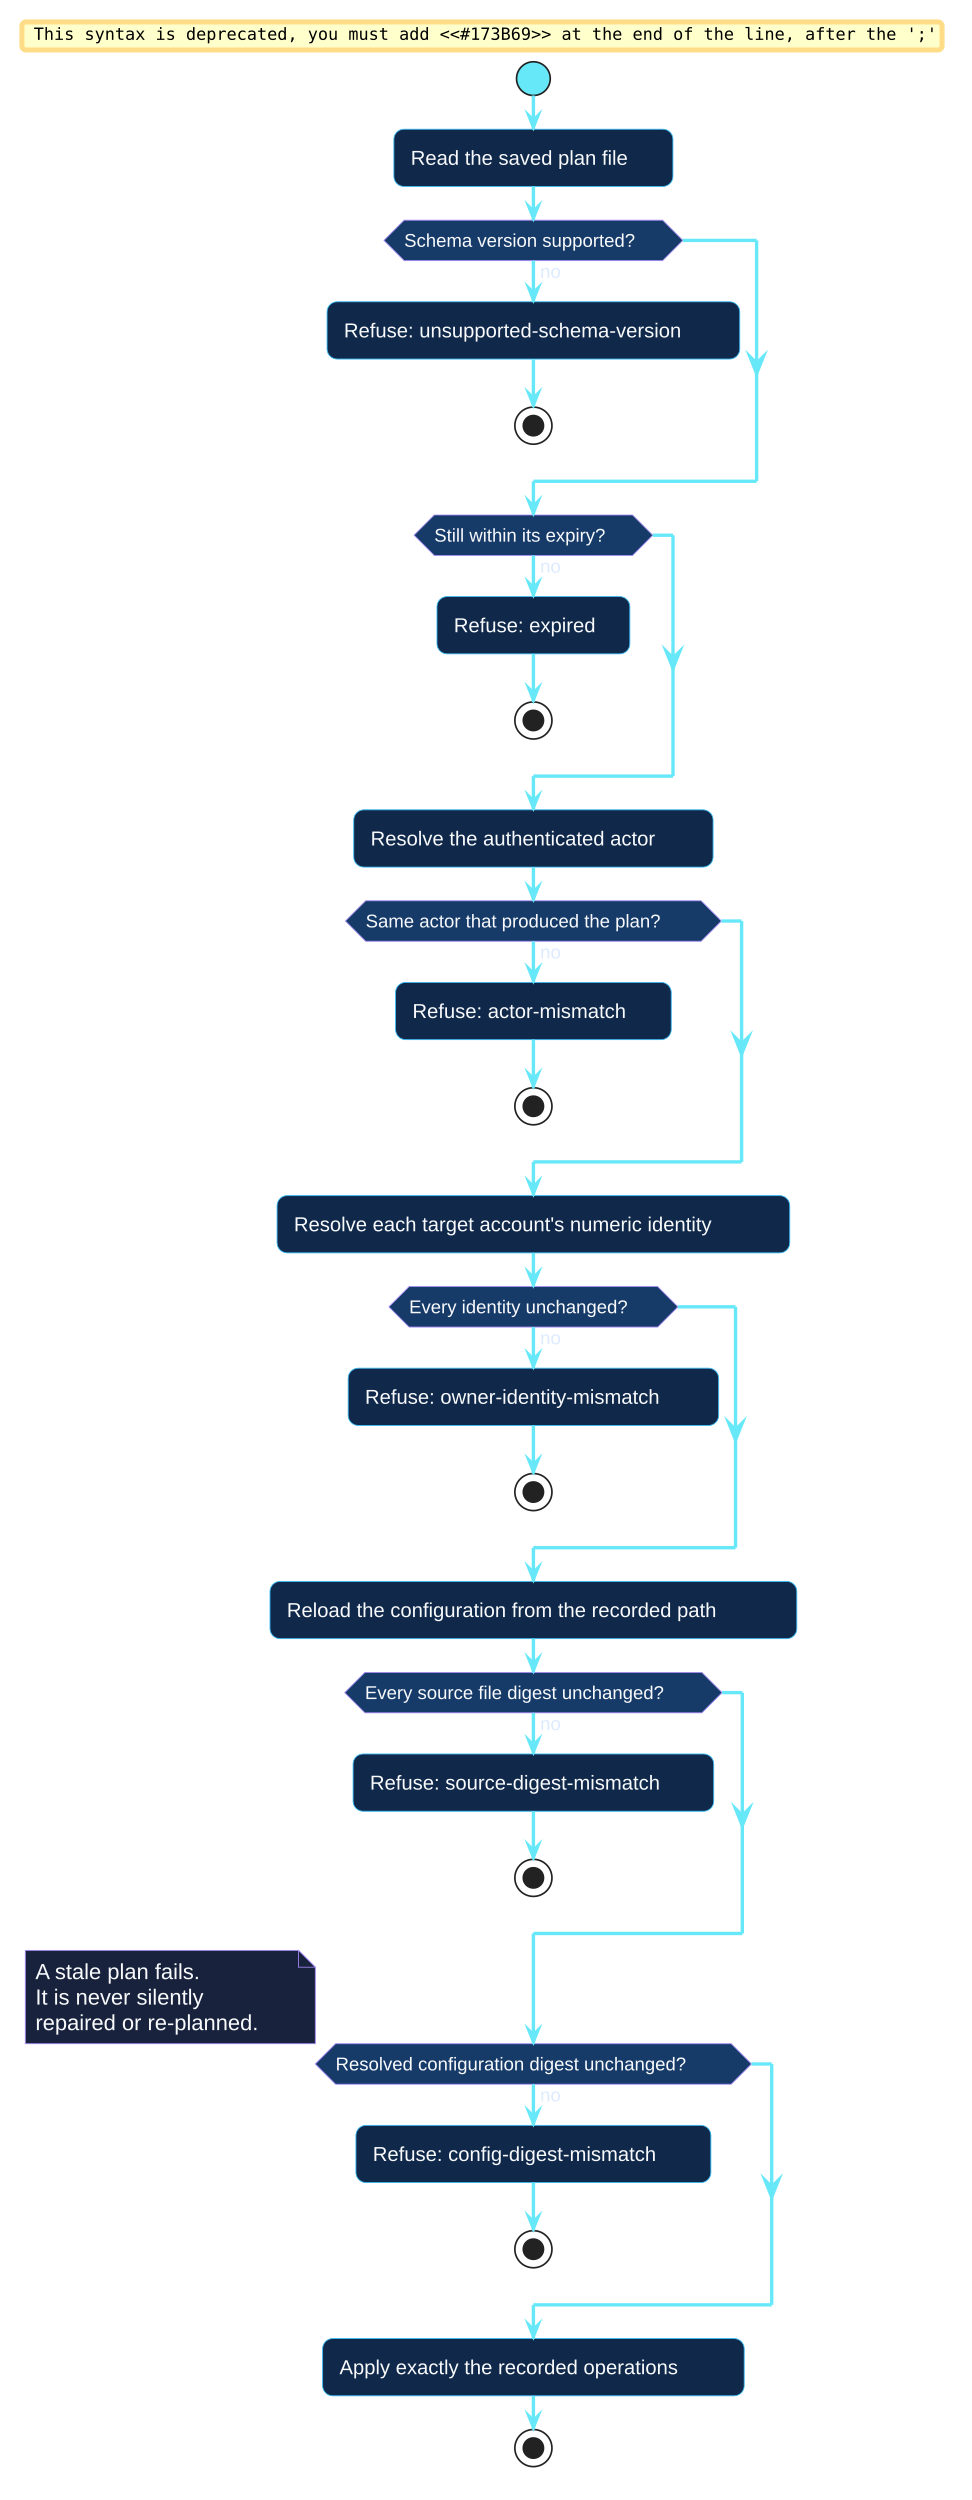
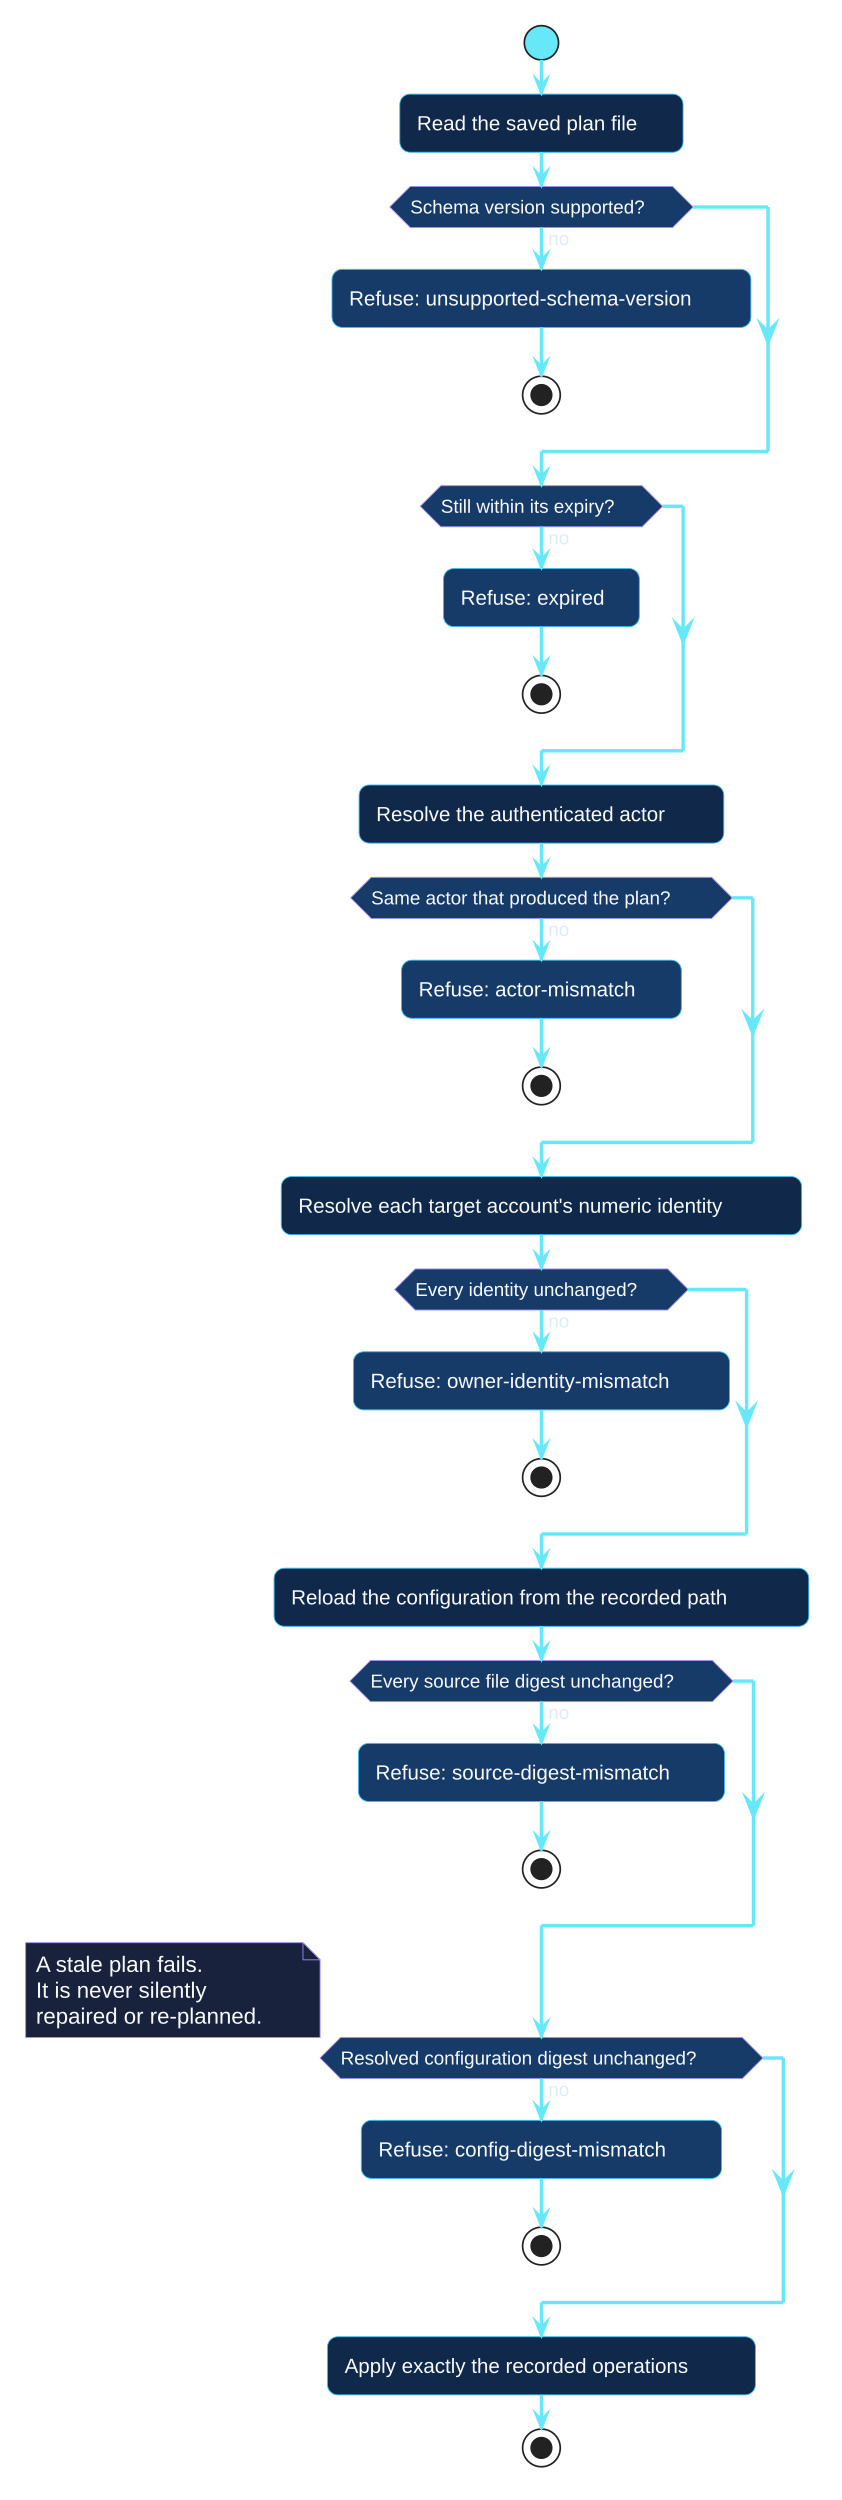
- <svg xmlns="http://www.w3.org/2000/svg" contentStyleType="text/css" data-diagram-type="ACTIVITY" height="1483px" preserveAspectRatio="none" style="width:576px;height:1483px;" version="1.1" viewBox="0 0 576 1483" width="576px" zoomAndPan="magnify">
+ <svg xmlns="http://www.w3.org/2000/svg" contentStyleType="text/css" data-diagram-type="ACTIVITY" height="1461px" preserveAspectRatio="none" style="width:492px;height:1461px;" version="1.1" viewBox="0 0 492 1461" width="492px" zoomAndPan="magnify">
  <defs />
  <g>
-     <rect fill="#FFFFCC" height="16.641" rx="2.5" ry="2.5" style="stroke:#FFDD88;stroke-width:3;" width="545.825" x="13" y="13" />
-     <text fill="#000000" font-family="monospace" font-size="10" lengthAdjust="spacing" textLength="535.825" x="20" y="23.641">This syntax is deprecated, you must add &lt;&lt;#173B69&gt;&gt; at the end of the line, after the ';'</text>
-     <ellipse cx="316.416" cy="46.641" fill="#67E8F9" rx="10" ry="10" style="stroke:#222222;stroke-width:1;" />
-     <rect fill="#10284A" height="33.969" rx="6" ry="6" style="stroke:#38BDF8;stroke-width:0.5;" width="165.535" x="233.649" y="76.641" />
-     <text fill="#F8FAFC" font-family="Arial" font-size="12" lengthAdjust="spacing" textLength="145.535" x="243.649" y="97.779">Read the saved plan file</text>
-     <rect fill="#10284A" height="33.969" rx="6" ry="6" style="stroke:#38BDF8;stroke-width:0.5;" width="244.818" x="194.007" y="179.012" />
-     <text fill="#F8FAFC" font-family="Arial" font-size="12" lengthAdjust="spacing" textLength="224.818" x="204.007" y="200.15">Refuse: unsupported-schema-version</text>
-     <ellipse cx="316.416" cy="252.496" fill="none" rx="11" ry="11" style="stroke:#222222;stroke-width:1;" />
-     <ellipse cx="316.416" cy="252.496" fill="#222222" rx="6" ry="6" style="stroke:#222222;stroke-width:1;" />
-     <polygon fill="#173B69" points="239.752,130.609,393.081,130.609,405.081,142.609,393.081,154.609,239.752,154.609,227.752,142.609,239.752,130.609" style="stroke:#A78BFA;stroke-width:0.5;stroke-linejoin:miter;stroke-miterlimit:10;" />
-     <text fill="#DDEBFF" font-family="Arial" font-size="11" lengthAdjust="spacing" textLength="13.702" x="320.416" y="164.82">no</text>
-     <text fill="#F8FAFC" font-family="Arial" font-size="11" lengthAdjust="spacing" textLength="153.329" x="239.752" y="146.417">Schema version supported?</text>
-     <rect fill="#10284A" height="33.969" rx="6" ry="6" style="stroke:#38BDF8;stroke-width:0.5;" width="114.412" x="259.21" y="353.898" />
-     <text fill="#F8FAFC" font-family="Arial" font-size="12" lengthAdjust="spacing" textLength="94.412" x="269.21" y="375.037">Refuse: expired</text>
-     <ellipse cx="316.416" cy="427.383" fill="none" rx="11" ry="11" style="stroke:#222222;stroke-width:1;" />
-     <ellipse cx="316.416" cy="427.383" fill="#222222" rx="6" ry="6" style="stroke:#222222;stroke-width:1;" />
-     <polygon fill="#173B69" points="257.613,305.496,375.219,305.496,387.219,317.496,375.219,329.496,257.613,329.496,245.613,317.496,257.613,305.496" style="stroke:#A78BFA;stroke-width:0.5;stroke-linejoin:miter;stroke-miterlimit:10;" />
-     <text fill="#DDEBFF" font-family="Arial" font-size="11" lengthAdjust="spacing" textLength="13.702" x="320.416" y="339.707">no</text>
-     <text fill="#F8FAFC" font-family="Arial" font-size="11" lengthAdjust="spacing" textLength="117.606" x="257.613" y="321.304">Still within its expiry?</text>
-     <rect fill="#10284A" height="33.969" rx="6" ry="6" style="stroke:#38BDF8;stroke-width:0.5;" width="213.154" x="209.839" y="480.383" />
-     <text fill="#F8FAFC" font-family="Arial" font-size="12" lengthAdjust="spacing" textLength="193.154" x="219.839" y="501.522">Resolve the authenticated actor</text>
-     <rect fill="#10284A" height="33.969" rx="6" ry="6" style="stroke:#38BDF8;stroke-width:0.5;" width="163.531" x="234.651" y="582.754" />
-     <text fill="#F8FAFC" font-family="Arial" font-size="12" lengthAdjust="spacing" textLength="143.531" x="244.651" y="603.893">Refuse: actor-mismatch</text>
-     <ellipse cx="316.416" cy="656.238" fill="none" rx="11" ry="11" style="stroke:#222222;stroke-width:1;" />
-     <ellipse cx="316.416" cy="656.238" fill="#222222" rx="6" ry="6" style="stroke:#222222;stroke-width:1;" />
-     <polygon fill="#173B69" points="216.911,534.352,415.921,534.352,427.921,546.352,415.921,558.352,216.911,558.352,204.911,546.352,216.911,534.352" style="stroke:#A78BFA;stroke-width:0.5;stroke-linejoin:miter;stroke-miterlimit:10;" />
-     <text fill="#DDEBFF" font-family="Arial" font-size="11" lengthAdjust="spacing" textLength="13.702" x="320.416" y="568.562">no</text>
-     <text fill="#F8FAFC" font-family="Arial" font-size="11" lengthAdjust="spacing" textLength="199.01" x="216.911" y="550.16">Same actor that produced the plan?</text>
-     <rect fill="#10284A" height="33.969" rx="6" ry="6" style="stroke:#38BDF8;stroke-width:0.5;" width="304.133" x="164.35" y="709.238" />
-     <text fill="#F8FAFC" font-family="Arial" font-size="12" lengthAdjust="spacing" textLength="284.133" x="174.35" y="730.377">Resolve each target account's numeric identity</text>
-     <rect fill="#10284A" height="33.969" rx="6" ry="6" style="stroke:#38BDF8;stroke-width:0.5;" width="219.793" x="206.52" y="811.609" />
-     <text fill="#F8FAFC" font-family="Arial" font-size="12" lengthAdjust="spacing" textLength="199.793" x="216.52" y="832.748">Refuse: owner-identity-mismatch</text>
-     <ellipse cx="316.416" cy="885.094" fill="none" rx="11" ry="11" style="stroke:#222222;stroke-width:1;" />
-     <ellipse cx="316.416" cy="885.094" fill="#222222" rx="6" ry="6" style="stroke:#222222;stroke-width:1;" />
-     <polygon fill="#173B69" points="242.682,763.207,390.151,763.207,402.151,775.207,390.151,787.207,242.682,787.207,230.682,775.207,242.682,763.207" style="stroke:#A78BFA;stroke-width:0.5;stroke-linejoin:miter;stroke-miterlimit:10;" />
-     <text fill="#DDEBFF" font-family="Arial" font-size="11" lengthAdjust="spacing" textLength="13.702" x="320.416" y="797.418">no</text>
-     <text fill="#F8FAFC" font-family="Arial" font-size="11" lengthAdjust="spacing" textLength="147.469" x="242.682" y="779.015">Every identity unchanged?</text>
-     <rect fill="#10284A" height="33.969" rx="6" ry="6" style="stroke:#38BDF8;stroke-width:0.5;" width="312.518" x="160.157" y="938.094" />
-     <text fill="#F8FAFC" font-family="Arial" font-size="12" lengthAdjust="spacing" textLength="292.518" x="170.157" y="959.232">Reload the configuration from the recorded path</text>
-     <rect fill="#10284A" height="33.969" rx="6" ry="6" style="stroke:#38BDF8;stroke-width:0.5;" width="213.951" x="209.441" y="1040.465" />
-     <text fill="#F8FAFC" font-family="Arial" font-size="12" lengthAdjust="spacing" textLength="193.951" x="219.441" y="1061.603">Refuse: source-digest-mismatch</text>
-     <ellipse cx="316.416" cy="1113.949" fill="none" rx="11" ry="11" style="stroke:#222222;stroke-width:1;" />
-     <ellipse cx="316.416" cy="1113.949" fill="#222222" rx="6" ry="6" style="stroke:#222222;stroke-width:1;" />
-     <polygon fill="#173B69" points="216.492,992.062,416.34,992.062,428.34,1004.062,416.34,1016.062,216.492,1016.062,204.492,1004.062,216.492,992.062" style="stroke:#A78BFA;stroke-width:0.5;stroke-linejoin:miter;stroke-miterlimit:10;" />
-     <text fill="#DDEBFF" font-family="Arial" font-size="11" lengthAdjust="spacing" textLength="13.702" x="320.416" y="1026.273">no</text>
-     <text fill="#F8FAFC" font-family="Arial" font-size="11" lengthAdjust="spacing" textLength="199.848" x="216.492" y="1007.871">Every source file digest unchanged?</text>
-     <path d="M15,1156.949 L15,1212.348 L187.055,1212.348 L187.055,1166.949 L177.055,1156.949 L15,1156.949" fill="#18223C" style="stroke:#A78BFA;stroke-width:0.5;" />
-     <path d="M177.055,1156.949 L177.055,1166.949 L187.055,1166.949 L177.055,1156.949" fill="#18223C" style="stroke:#A78BFA;stroke-width:0.5;" />
-     <text fill="#F8FAFC" font-family="Arial" font-size="13" lengthAdjust="spacing" textLength="111.478" x="21" y="1174.016">A stale plan fails.</text>
-     <text fill="#F8FAFC" font-family="Arial" font-size="13" lengthAdjust="spacing" textLength="115.623" x="21" y="1189.149">It is never silently</text>
-     <text fill="#F8FAFC" font-family="Arial" font-size="13" lengthAdjust="spacing" textLength="151.055" x="21" y="1204.282">repaired or re-planned.</text>
-     <rect fill="#10284A" height="33.969" rx="6" ry="6" style="stroke:#38BDF8;stroke-width:0.5;" width="210.559" x="211.137" y="1260.75" />
-     <text fill="#F8FAFC" font-family="Arial" font-size="12" lengthAdjust="spacing" textLength="190.559" x="221.137" y="1281.889">Refuse: config-digest-mismatch</text>
-     <ellipse cx="316.416" cy="1334.234" fill="none" rx="11" ry="11" style="stroke:#222222;stroke-width:1;" />
-     <ellipse cx="316.416" cy="1334.234" fill="#222222" rx="6" ry="6" style="stroke:#222222;stroke-width:1;" />
-     <polygon fill="#173B69" points="199.055,1212.348,433.777,1212.348,445.777,1224.348,433.777,1236.348,199.055,1236.348,187.055,1224.348,199.055,1212.348" style="stroke:#A78BFA;stroke-width:0.5;stroke-linejoin:miter;stroke-miterlimit:10;" />
-     <text fill="#DDEBFF" font-family="Arial" font-size="11" lengthAdjust="spacing" textLength="13.702" x="320.416" y="1246.558">no</text>
-     <text fill="#F8FAFC" font-family="Arial" font-size="11" lengthAdjust="spacing" textLength="234.722" x="199.055" y="1228.156">Resolved configuration digest unchanged?</text>
-     <rect fill="#10284A" height="33.969" rx="6" ry="6" style="stroke:#38BDF8;stroke-width:0.5;" width="250.08" x="191.376" y="1387.234" />
-     <text fill="#F8FAFC" font-family="Arial" font-size="12" lengthAdjust="spacing" textLength="230.08" x="201.376" y="1408.373">Apply exactly the recorded operations</text>
-     <ellipse cx="316.416" cy="1452.203" fill="none" rx="11" ry="11" style="stroke:#222222;stroke-width:1;" />
-     <ellipse cx="316.416" cy="1452.203" fill="#222222" rx="6" ry="6" style="stroke:#222222;stroke-width:1;" />
-     <line style="stroke:#67E8F9;stroke-width:2;" x1="316.416" x2="316.416" y1="56.641" y2="76.641" />
-     <polygon fill="#67E8F9" points="312.416,66.641,316.416,76.641,320.416,66.641,316.416,70.641" style="stroke:#67E8F9;stroke-width:1;stroke-linejoin:miter;stroke-miterlimit:10;" />
-     <line style="stroke:#67E8F9;stroke-width:2;" x1="316.416" x2="316.416" y1="212.981" y2="241.496" />
-     <polygon fill="#67E8F9" points="312.416,231.496,316.416,241.496,320.416,231.496,316.416,235.496" style="stroke:#67E8F9;stroke-width:1;stroke-linejoin:miter;stroke-miterlimit:10;" />
-     <line style="stroke:#67E8F9;stroke-width:2;" x1="316.416" x2="316.416" y1="154.609" y2="179.012" />
-     <polygon fill="#67E8F9" points="312.416,169.012,316.416,179.012,320.416,169.012,316.416,173.012" style="stroke:#67E8F9;stroke-width:1;stroke-linejoin:miter;stroke-miterlimit:10;" />
-     <line style="stroke:#67E8F9;stroke-width:2;" x1="405.081" x2="448.825" y1="142.609" y2="142.609" />
-     <polygon fill="#67E8F9" points="444.825,211.496,448.825,221.496,452.825,211.496,448.825,215.496" style="stroke:#67E8F9;stroke-width:2;stroke-linejoin:miter;stroke-miterlimit:10;" />
-     <line style="stroke:#67E8F9;stroke-width:2;" x1="448.825" x2="448.825" y1="142.609" y2="285.496" />
-     <line style="stroke:#67E8F9;stroke-width:2;" x1="448.825" x2="316.416" y1="285.496" y2="285.496" />
-     <line style="stroke:#67E8F9;stroke-width:2;" x1="316.416" x2="316.416" y1="285.496" y2="305.496" />
-     <polygon fill="#67E8F9" points="312.416,295.496,316.416,305.496,320.416,295.496,316.416,299.496" style="stroke:#67E8F9;stroke-width:1;stroke-linejoin:miter;stroke-miterlimit:10;" />
-     <line style="stroke:#67E8F9;stroke-width:2;" x1="316.416" x2="316.416" y1="110.609" y2="130.609" />
-     <polygon fill="#67E8F9" points="312.416,120.609,316.416,130.609,320.416,120.609,316.416,124.609" style="stroke:#67E8F9;stroke-width:1;stroke-linejoin:miter;stroke-miterlimit:10;" />
-     <line style="stroke:#67E8F9;stroke-width:2;" x1="316.416" x2="316.416" y1="387.867" y2="416.383" />
-     <polygon fill="#67E8F9" points="312.416,406.383,316.416,416.383,320.416,406.383,316.416,410.383" style="stroke:#67E8F9;stroke-width:1;stroke-linejoin:miter;stroke-miterlimit:10;" />
-     <line style="stroke:#67E8F9;stroke-width:2;" x1="316.416" x2="316.416" y1="329.496" y2="353.898" />
-     <polygon fill="#67E8F9" points="312.416,343.898,316.416,353.898,320.416,343.898,316.416,347.898" style="stroke:#67E8F9;stroke-width:1;stroke-linejoin:miter;stroke-miterlimit:10;" />
-     <line style="stroke:#67E8F9;stroke-width:2;" x1="387.219" x2="399.219" y1="317.496" y2="317.496" />
-     <polygon fill="#67E8F9" points="395.219,386.383,399.219,396.383,403.219,386.383,399.219,390.383" style="stroke:#67E8F9;stroke-width:2;stroke-linejoin:miter;stroke-miterlimit:10;" />
-     <line style="stroke:#67E8F9;stroke-width:2;" x1="399.219" x2="399.219" y1="317.496" y2="460.383" />
-     <line style="stroke:#67E8F9;stroke-width:2;" x1="399.219" x2="316.416" y1="460.383" y2="460.383" />
-     <line style="stroke:#67E8F9;stroke-width:2;" x1="316.416" x2="316.416" y1="460.383" y2="480.383" />
-     <polygon fill="#67E8F9" points="312.416,470.383,316.416,480.383,320.416,470.383,316.416,474.383" style="stroke:#67E8F9;stroke-width:1;stroke-linejoin:miter;stroke-miterlimit:10;" />
-     <line style="stroke:#67E8F9;stroke-width:2;" x1="316.416" x2="316.416" y1="616.723" y2="645.238" />
-     <polygon fill="#67E8F9" points="312.416,635.238,316.416,645.238,320.416,635.238,316.416,639.238" style="stroke:#67E8F9;stroke-width:1;stroke-linejoin:miter;stroke-miterlimit:10;" />
-     <line style="stroke:#67E8F9;stroke-width:2;" x1="316.416" x2="316.416" y1="558.352" y2="582.754" />
-     <polygon fill="#67E8F9" points="312.416,572.754,316.416,582.754,320.416,572.754,316.416,576.754" style="stroke:#67E8F9;stroke-width:1;stroke-linejoin:miter;stroke-miterlimit:10;" />
-     <line style="stroke:#67E8F9;stroke-width:2;" x1="427.921" x2="439.921" y1="546.352" y2="546.352" />
-     <polygon fill="#67E8F9" points="435.921,615.238,439.921,625.238,443.921,615.238,439.921,619.238" style="stroke:#67E8F9;stroke-width:2;stroke-linejoin:miter;stroke-miterlimit:10;" />
-     <line style="stroke:#67E8F9;stroke-width:2;" x1="439.921" x2="439.921" y1="546.352" y2="689.238" />
-     <line style="stroke:#67E8F9;stroke-width:2;" x1="439.921" x2="316.416" y1="689.238" y2="689.238" />
-     <line style="stroke:#67E8F9;stroke-width:2;" x1="316.416" x2="316.416" y1="689.238" y2="709.238" />
-     <polygon fill="#67E8F9" points="312.416,699.238,316.416,709.238,320.416,699.238,316.416,703.238" style="stroke:#67E8F9;stroke-width:1;stroke-linejoin:miter;stroke-miterlimit:10;" />
-     <line style="stroke:#67E8F9;stroke-width:2;" x1="316.416" x2="316.416" y1="514.352" y2="534.352" />
-     <polygon fill="#67E8F9" points="312.416,524.352,316.416,534.352,320.416,524.352,316.416,528.352" style="stroke:#67E8F9;stroke-width:1;stroke-linejoin:miter;stroke-miterlimit:10;" />
-     <line style="stroke:#67E8F9;stroke-width:2;" x1="316.416" x2="316.416" y1="845.578" y2="874.094" />
-     <polygon fill="#67E8F9" points="312.416,864.094,316.416,874.094,320.416,864.094,316.416,868.094" style="stroke:#67E8F9;stroke-width:1;stroke-linejoin:miter;stroke-miterlimit:10;" />
-     <line style="stroke:#67E8F9;stroke-width:2;" x1="316.416" x2="316.416" y1="787.207" y2="811.609" />
-     <polygon fill="#67E8F9" points="312.416,801.609,316.416,811.609,320.416,801.609,316.416,805.609" style="stroke:#67E8F9;stroke-width:1;stroke-linejoin:miter;stroke-miterlimit:10;" />
-     <line style="stroke:#67E8F9;stroke-width:2;" x1="402.151" x2="436.313" y1="775.207" y2="775.207" />
-     <polygon fill="#67E8F9" points="432.313,844.094,436.313,854.094,440.313,844.094,436.313,848.094" style="stroke:#67E8F9;stroke-width:2;stroke-linejoin:miter;stroke-miterlimit:10;" />
-     <line style="stroke:#67E8F9;stroke-width:2;" x1="436.313" x2="436.313" y1="775.207" y2="918.094" />
-     <line style="stroke:#67E8F9;stroke-width:2;" x1="436.313" x2="316.416" y1="918.094" y2="918.094" />
-     <line style="stroke:#67E8F9;stroke-width:2;" x1="316.416" x2="316.416" y1="918.094" y2="938.094" />
-     <polygon fill="#67E8F9" points="312.416,928.094,316.416,938.094,320.416,928.094,316.416,932.094" style="stroke:#67E8F9;stroke-width:1;stroke-linejoin:miter;stroke-miterlimit:10;" />
-     <line style="stroke:#67E8F9;stroke-width:2;" x1="316.416" x2="316.416" y1="743.207" y2="763.207" />
-     <polygon fill="#67E8F9" points="312.416,753.207,316.416,763.207,320.416,753.207,316.416,757.207" style="stroke:#67E8F9;stroke-width:1;stroke-linejoin:miter;stroke-miterlimit:10;" />
-     <line style="stroke:#67E8F9;stroke-width:2;" x1="316.416" x2="316.416" y1="1074.434" y2="1102.949" />
-     <polygon fill="#67E8F9" points="312.416,1092.949,316.416,1102.949,320.416,1092.949,316.416,1096.949" style="stroke:#67E8F9;stroke-width:1;stroke-linejoin:miter;stroke-miterlimit:10;" />
-     <line style="stroke:#67E8F9;stroke-width:2;" x1="316.416" x2="316.416" y1="1016.062" y2="1040.465" />
-     <polygon fill="#67E8F9" points="312.416,1030.465,316.416,1040.465,320.416,1030.465,316.416,1034.465" style="stroke:#67E8F9;stroke-width:1;stroke-linejoin:miter;stroke-miterlimit:10;" />
-     <line style="stroke:#67E8F9;stroke-width:2;" x1="428.34" x2="440.34" y1="1004.062" y2="1004.062" />
-     <polygon fill="#67E8F9" points="436.34,1072.949,440.34,1082.949,444.34,1072.949,440.34,1076.949" style="stroke:#67E8F9;stroke-width:2;stroke-linejoin:miter;stroke-miterlimit:10;" />
-     <line style="stroke:#67E8F9;stroke-width:2;" x1="440.34" x2="440.34" y1="1004.062" y2="1146.949" />
-     <line style="stroke:#67E8F9;stroke-width:2;" x1="440.34" x2="316.416" y1="1146.949" y2="1146.949" />
-     <line style="stroke:#67E8F9;stroke-width:2;" x1="316.416" x2="316.416" y1="1146.949" y2="1212.348" />
-     <polygon fill="#67E8F9" points="312.416,1202.348,316.416,1212.348,320.416,1202.348,316.416,1206.348" style="stroke:#67E8F9;stroke-width:1;stroke-linejoin:miter;stroke-miterlimit:10;" />
-     <line style="stroke:#67E8F9;stroke-width:2;" x1="316.416" x2="316.416" y1="972.062" y2="992.062" />
-     <polygon fill="#67E8F9" points="312.416,982.062,316.416,992.062,320.416,982.062,316.416,986.062" style="stroke:#67E8F9;stroke-width:1;stroke-linejoin:miter;stroke-miterlimit:10;" />
-     <line style="stroke:#67E8F9;stroke-width:2;" x1="316.416" x2="316.416" y1="1294.719" y2="1323.234" />
-     <polygon fill="#67E8F9" points="312.416,1313.234,316.416,1323.234,320.416,1313.234,316.416,1317.234" style="stroke:#67E8F9;stroke-width:1;stroke-linejoin:miter;stroke-miterlimit:10;" />
-     <line style="stroke:#67E8F9;stroke-width:2;" x1="316.416" x2="316.416" y1="1236.348" y2="1260.75" />
-     <polygon fill="#67E8F9" points="312.416,1250.75,316.416,1260.75,320.416,1250.75,316.416,1254.75" style="stroke:#67E8F9;stroke-width:1;stroke-linejoin:miter;stroke-miterlimit:10;" />
-     <line style="stroke:#67E8F9;stroke-width:2;" x1="445.777" x2="457.777" y1="1224.348" y2="1224.348" />
-     <polygon fill="#67E8F9" points="453.777,1293.234,457.777,1303.234,461.777,1293.234,457.777,1297.234" style="stroke:#67E8F9;stroke-width:2;stroke-linejoin:miter;stroke-miterlimit:10;" />
-     <line style="stroke:#67E8F9;stroke-width:2;" x1="457.777" x2="457.777" y1="1224.348" y2="1367.234" />
-     <line style="stroke:#67E8F9;stroke-width:2;" x1="457.777" x2="316.416" y1="1367.234" y2="1367.234" />
-     <line style="stroke:#67E8F9;stroke-width:2;" x1="316.416" x2="316.416" y1="1367.234" y2="1387.234" />
-     <polygon fill="#67E8F9" points="312.416,1377.234,316.416,1387.234,320.416,1377.234,316.416,1381.234" style="stroke:#67E8F9;stroke-width:1;stroke-linejoin:miter;stroke-miterlimit:10;" />
-     <line style="stroke:#67E8F9;stroke-width:2;" x1="316.416" x2="316.416" y1="1421.203" y2="1441.203" />
-     <polygon fill="#67E8F9" points="312.416,1431.203,316.416,1441.203,320.416,1431.203,316.416,1435.203" style="stroke:#67E8F9;stroke-width:1;stroke-linejoin:miter;stroke-miterlimit:10;" />
+     <ellipse cx="316.416" cy="25" fill="#67E8F9" rx="10" ry="10" style="stroke:#222222;stroke-width:1;" />
+     <rect fill="#10284A" height="33.969" rx="6" ry="6" style="stroke:#38BDF8;stroke-width:0.5;" width="165.535" x="233.649" y="55" />
+     <text fill="#F8FAFC" font-family="Arial" font-size="12" lengthAdjust="spacing" textLength="145.535" x="243.649" y="76.139">Read the saved plan file</text>
+     <rect fill="#173B69" height="33.969" rx="6" ry="6" style="stroke:#38BDF8;stroke-width:0.5;" width="244.818" x="194.007" y="157.371" />
+     <text fill="#F8FAFC" font-family="Arial" font-size="12" lengthAdjust="spacing" textLength="224.818" x="204.007" y="178.51">Refuse: unsupported-schema-version</text>
+     <ellipse cx="316.416" cy="230.856" fill="none" rx="11" ry="11" style="stroke:#222222;stroke-width:1;" />
+     <ellipse cx="316.416" cy="230.856" fill="#222222" rx="6" ry="6" style="stroke:#222222;stroke-width:1;" />
+     <polygon fill="#173B69" points="239.752,108.969,393.081,108.969,405.081,120.969,393.081,132.969,239.752,132.969,227.752,120.969,239.752,108.969" style="stroke:#A78BFA;stroke-width:0.5;stroke-linejoin:miter;stroke-miterlimit:10;" />
+     <text fill="#DDEBFF" font-family="Arial" font-size="11" lengthAdjust="spacing" textLength="13.702" x="320.416" y="143.179">no</text>
+     <text fill="#F8FAFC" font-family="Arial" font-size="11" lengthAdjust="spacing" textLength="153.329" x="239.752" y="124.777">Schema version supported?</text>
+     <rect fill="#173B69" height="33.969" rx="6" ry="6" style="stroke:#38BDF8;stroke-width:0.5;" width="114.412" x="259.21" y="332.258" />
+     <text fill="#F8FAFC" font-family="Arial" font-size="12" lengthAdjust="spacing" textLength="94.412" x="269.21" y="353.397">Refuse: expired</text>
+     <ellipse cx="316.416" cy="405.742" fill="none" rx="11" ry="11" style="stroke:#222222;stroke-width:1;" />
+     <ellipse cx="316.416" cy="405.742" fill="#222222" rx="6" ry="6" style="stroke:#222222;stroke-width:1;" />
+     <polygon fill="#173B69" points="257.613,283.856,375.219,283.856,387.219,295.856,375.219,307.856,257.613,307.856,245.613,295.856,257.613,283.856" style="stroke:#A78BFA;stroke-width:0.5;stroke-linejoin:miter;stroke-miterlimit:10;" />
+     <text fill="#DDEBFF" font-family="Arial" font-size="11" lengthAdjust="spacing" textLength="13.702" x="320.416" y="318.066">no</text>
+     <text fill="#F8FAFC" font-family="Arial" font-size="11" lengthAdjust="spacing" textLength="117.606" x="257.613" y="299.664">Still within its expiry?</text>
+     <rect fill="#10284A" height="33.969" rx="6" ry="6" style="stroke:#38BDF8;stroke-width:0.5;" width="213.154" x="209.839" y="458.742" />
+     <text fill="#F8FAFC" font-family="Arial" font-size="12" lengthAdjust="spacing" textLength="193.154" x="219.839" y="479.881">Resolve the authenticated actor</text>
+     <rect fill="#173B69" height="33.969" rx="6" ry="6" style="stroke:#38BDF8;stroke-width:0.5;" width="163.531" x="234.651" y="561.113" />
+     <text fill="#F8FAFC" font-family="Arial" font-size="12" lengthAdjust="spacing" textLength="143.531" x="244.651" y="582.252">Refuse: actor-mismatch</text>
+     <ellipse cx="316.416" cy="634.598" fill="none" rx="11" ry="11" style="stroke:#222222;stroke-width:1;" />
+     <ellipse cx="316.416" cy="634.598" fill="#222222" rx="6" ry="6" style="stroke:#222222;stroke-width:1;" />
+     <polygon fill="#173B69" points="216.911,512.711,415.921,512.711,427.921,524.711,415.921,536.711,216.911,536.711,204.911,524.711,216.911,512.711" style="stroke:#A78BFA;stroke-width:0.5;stroke-linejoin:miter;stroke-miterlimit:10;" />
+     <text fill="#DDEBFF" font-family="Arial" font-size="11" lengthAdjust="spacing" textLength="13.702" x="320.416" y="546.921">no</text>
+     <text fill="#F8FAFC" font-family="Arial" font-size="11" lengthAdjust="spacing" textLength="199.01" x="216.911" y="528.519">Same actor that produced the plan?</text>
+     <rect fill="#10284A" height="33.969" rx="6" ry="6" style="stroke:#38BDF8;stroke-width:0.5;" width="304.133" x="164.35" y="687.598" />
+     <text fill="#F8FAFC" font-family="Arial" font-size="12" lengthAdjust="spacing" textLength="284.133" x="174.35" y="708.736">Resolve each target account's numeric identity</text>
+     <rect fill="#173B69" height="33.969" rx="6" ry="6" style="stroke:#38BDF8;stroke-width:0.5;" width="219.793" x="206.52" y="789.969" />
+     <text fill="#F8FAFC" font-family="Arial" font-size="12" lengthAdjust="spacing" textLength="199.793" x="216.52" y="811.107">Refuse: owner-identity-mismatch</text>
+     <ellipse cx="316.416" cy="863.453" fill="none" rx="11" ry="11" style="stroke:#222222;stroke-width:1;" />
+     <ellipse cx="316.416" cy="863.453" fill="#222222" rx="6" ry="6" style="stroke:#222222;stroke-width:1;" />
+     <polygon fill="#173B69" points="242.682,741.566,390.151,741.566,402.151,753.566,390.151,765.566,242.682,765.566,230.682,753.566,242.682,741.566" style="stroke:#A78BFA;stroke-width:0.5;stroke-linejoin:miter;stroke-miterlimit:10;" />
+     <text fill="#DDEBFF" font-family="Arial" font-size="11" lengthAdjust="spacing" textLength="13.702" x="320.416" y="775.777">no</text>
+     <text fill="#F8FAFC" font-family="Arial" font-size="11" lengthAdjust="spacing" textLength="147.469" x="242.682" y="757.375">Every identity unchanged?</text>
+     <rect fill="#10284A" height="33.969" rx="6" ry="6" style="stroke:#38BDF8;stroke-width:0.5;" width="312.518" x="160.157" y="916.453" />
+     <text fill="#F8FAFC" font-family="Arial" font-size="12" lengthAdjust="spacing" textLength="292.518" x="170.157" y="937.592">Reload the configuration from the recorded path</text>
+     <rect fill="#173B69" height="33.969" rx="6" ry="6" style="stroke:#38BDF8;stroke-width:0.5;" width="213.951" x="209.441" y="1018.824" />
+     <text fill="#F8FAFC" font-family="Arial" font-size="12" lengthAdjust="spacing" textLength="193.951" x="219.441" y="1039.963">Refuse: source-digest-mismatch</text>
+     <ellipse cx="316.416" cy="1092.309" fill="none" rx="11" ry="11" style="stroke:#222222;stroke-width:1;" />
+     <ellipse cx="316.416" cy="1092.309" fill="#222222" rx="6" ry="6" style="stroke:#222222;stroke-width:1;" />
+     <polygon fill="#173B69" points="216.492,970.422,416.34,970.422,428.34,982.422,416.34,994.422,216.492,994.422,204.492,982.422,216.492,970.422" style="stroke:#A78BFA;stroke-width:0.5;stroke-linejoin:miter;stroke-miterlimit:10;" />
+     <text fill="#DDEBFF" font-family="Arial" font-size="11" lengthAdjust="spacing" textLength="13.702" x="320.416" y="1004.632">no</text>
+     <text fill="#F8FAFC" font-family="Arial" font-size="11" lengthAdjust="spacing" textLength="199.848" x="216.492" y="986.23">Every source file digest unchanged?</text>
+     <path d="M15,1135.309 L15,1190.707 L187.055,1190.707 L187.055,1145.309 L177.055,1135.309 L15,1135.309" fill="#18223C" style="stroke:#A78BFA;stroke-width:0.5;" />
+     <path d="M177.055,1135.309 L177.055,1145.309 L187.055,1145.309 L177.055,1135.309" fill="#18223C" style="stroke:#A78BFA;stroke-width:0.5;" />
+     <text fill="#F8FAFC" font-family="Arial" font-size="13" lengthAdjust="spacing" textLength="111.478" x="21" y="1152.376">A stale plan fails.</text>
+     <text fill="#F8FAFC" font-family="Arial" font-size="13" lengthAdjust="spacing" textLength="115.623" x="21" y="1167.508">It is never silently</text>
+     <text fill="#F8FAFC" font-family="Arial" font-size="13" lengthAdjust="spacing" textLength="151.055" x="21" y="1182.641">repaired or re-planned.</text>
+     <rect fill="#173B69" height="33.969" rx="6" ry="6" style="stroke:#38BDF8;stroke-width:0.5;" width="210.559" x="211.137" y="1239.109" />
+     <text fill="#F8FAFC" font-family="Arial" font-size="12" lengthAdjust="spacing" textLength="190.559" x="221.137" y="1260.248">Refuse: config-digest-mismatch</text>
+     <ellipse cx="316.416" cy="1312.594" fill="none" rx="11" ry="11" style="stroke:#222222;stroke-width:1;" />
+     <ellipse cx="316.416" cy="1312.594" fill="#222222" rx="6" ry="6" style="stroke:#222222;stroke-width:1;" />
+     <polygon fill="#173B69" points="199.055,1190.707,433.777,1190.707,445.777,1202.707,433.777,1214.707,199.055,1214.707,187.055,1202.707,199.055,1190.707" style="stroke:#A78BFA;stroke-width:0.5;stroke-linejoin:miter;stroke-miterlimit:10;" />
+     <text fill="#DDEBFF" font-family="Arial" font-size="11" lengthAdjust="spacing" textLength="13.702" x="320.416" y="1224.918">no</text>
+     <text fill="#F8FAFC" font-family="Arial" font-size="11" lengthAdjust="spacing" textLength="234.722" x="199.055" y="1206.515">Resolved configuration digest unchanged?</text>
+     <rect fill="#10284A" height="33.969" rx="6" ry="6" style="stroke:#38BDF8;stroke-width:0.5;" width="250.08" x="191.376" y="1365.594" />
+     <text fill="#F8FAFC" font-family="Arial" font-size="12" lengthAdjust="spacing" textLength="230.08" x="201.376" y="1386.732">Apply exactly the recorded operations</text>
+     <ellipse cx="316.416" cy="1430.562" fill="none" rx="11" ry="11" style="stroke:#222222;stroke-width:1;" />
+     <ellipse cx="316.416" cy="1430.562" fill="#222222" rx="6" ry="6" style="stroke:#222222;stroke-width:1;" />
+     <line style="stroke:#67E8F9;stroke-width:2;" x1="316.416" x2="316.416" y1="35" y2="55" />
+     <polygon fill="#67E8F9" points="312.416,45,316.416,55,320.416,45,316.416,49" style="stroke:#67E8F9;stroke-width:1;stroke-linejoin:miter;stroke-miterlimit:10;" />
+     <line style="stroke:#67E8F9;stroke-width:2;" x1="316.416" x2="316.416" y1="191.34" y2="219.856" />
+     <polygon fill="#67E8F9" points="312.416,209.856,316.416,219.856,320.416,209.856,316.416,213.856" style="stroke:#67E8F9;stroke-width:1;stroke-linejoin:miter;stroke-miterlimit:10;" />
+     <line style="stroke:#67E8F9;stroke-width:2;" x1="316.416" x2="316.416" y1="132.969" y2="157.371" />
+     <polygon fill="#67E8F9" points="312.416,147.371,316.416,157.371,320.416,147.371,316.416,151.371" style="stroke:#67E8F9;stroke-width:1;stroke-linejoin:miter;stroke-miterlimit:10;" />
+     <line style="stroke:#67E8F9;stroke-width:2;" x1="405.081" x2="448.825" y1="120.969" y2="120.969" />
+     <polygon fill="#67E8F9" points="444.825,189.856,448.825,199.856,452.825,189.856,448.825,193.856" style="stroke:#67E8F9;stroke-width:2;stroke-linejoin:miter;stroke-miterlimit:10;" />
+     <line style="stroke:#67E8F9;stroke-width:2;" x1="448.825" x2="448.825" y1="120.969" y2="263.856" />
+     <line style="stroke:#67E8F9;stroke-width:2;" x1="448.825" x2="316.416" y1="263.856" y2="263.856" />
+     <line style="stroke:#67E8F9;stroke-width:2;" x1="316.416" x2="316.416" y1="263.856" y2="283.856" />
+     <polygon fill="#67E8F9" points="312.416,273.856,316.416,283.856,320.416,273.856,316.416,277.856" style="stroke:#67E8F9;stroke-width:1;stroke-linejoin:miter;stroke-miterlimit:10;" />
+     <line style="stroke:#67E8F9;stroke-width:2;" x1="316.416" x2="316.416" y1="88.969" y2="108.969" />
+     <polygon fill="#67E8F9" points="312.416,98.969,316.416,108.969,320.416,98.969,316.416,102.969" style="stroke:#67E8F9;stroke-width:1;stroke-linejoin:miter;stroke-miterlimit:10;" />
+     <line style="stroke:#67E8F9;stroke-width:2;" x1="316.416" x2="316.416" y1="366.227" y2="394.742" />
+     <polygon fill="#67E8F9" points="312.416,384.742,316.416,394.742,320.416,384.742,316.416,388.742" style="stroke:#67E8F9;stroke-width:1;stroke-linejoin:miter;stroke-miterlimit:10;" />
+     <line style="stroke:#67E8F9;stroke-width:2;" x1="316.416" x2="316.416" y1="307.856" y2="332.258" />
+     <polygon fill="#67E8F9" points="312.416,322.258,316.416,332.258,320.416,322.258,316.416,326.258" style="stroke:#67E8F9;stroke-width:1;stroke-linejoin:miter;stroke-miterlimit:10;" />
+     <line style="stroke:#67E8F9;stroke-width:2;" x1="387.219" x2="399.219" y1="295.856" y2="295.856" />
+     <polygon fill="#67E8F9" points="395.219,364.742,399.219,374.742,403.219,364.742,399.219,368.742" style="stroke:#67E8F9;stroke-width:2;stroke-linejoin:miter;stroke-miterlimit:10;" />
+     <line style="stroke:#67E8F9;stroke-width:2;" x1="399.219" x2="399.219" y1="295.856" y2="438.742" />
+     <line style="stroke:#67E8F9;stroke-width:2;" x1="399.219" x2="316.416" y1="438.742" y2="438.742" />
+     <line style="stroke:#67E8F9;stroke-width:2;" x1="316.416" x2="316.416" y1="438.742" y2="458.742" />
+     <polygon fill="#67E8F9" points="312.416,448.742,316.416,458.742,320.416,448.742,316.416,452.742" style="stroke:#67E8F9;stroke-width:1;stroke-linejoin:miter;stroke-miterlimit:10;" />
+     <line style="stroke:#67E8F9;stroke-width:2;" x1="316.416" x2="316.416" y1="595.082" y2="623.598" />
+     <polygon fill="#67E8F9" points="312.416,613.598,316.416,623.598,320.416,613.598,316.416,617.598" style="stroke:#67E8F9;stroke-width:1;stroke-linejoin:miter;stroke-miterlimit:10;" />
+     <line style="stroke:#67E8F9;stroke-width:2;" x1="316.416" x2="316.416" y1="536.711" y2="561.113" />
+     <polygon fill="#67E8F9" points="312.416,551.113,316.416,561.113,320.416,551.113,316.416,555.113" style="stroke:#67E8F9;stroke-width:1;stroke-linejoin:miter;stroke-miterlimit:10;" />
+     <line style="stroke:#67E8F9;stroke-width:2;" x1="427.921" x2="439.921" y1="524.711" y2="524.711" />
+     <polygon fill="#67E8F9" points="435.921,593.598,439.921,603.598,443.921,593.598,439.921,597.598" style="stroke:#67E8F9;stroke-width:2;stroke-linejoin:miter;stroke-miterlimit:10;" />
+     <line style="stroke:#67E8F9;stroke-width:2;" x1="439.921" x2="439.921" y1="524.711" y2="667.598" />
+     <line style="stroke:#67E8F9;stroke-width:2;" x1="439.921" x2="316.416" y1="667.598" y2="667.598" />
+     <line style="stroke:#67E8F9;stroke-width:2;" x1="316.416" x2="316.416" y1="667.598" y2="687.598" />
+     <polygon fill="#67E8F9" points="312.416,677.598,316.416,687.598,320.416,677.598,316.416,681.598" style="stroke:#67E8F9;stroke-width:1;stroke-linejoin:miter;stroke-miterlimit:10;" />
+     <line style="stroke:#67E8F9;stroke-width:2;" x1="316.416" x2="316.416" y1="492.711" y2="512.711" />
+     <polygon fill="#67E8F9" points="312.416,502.711,316.416,512.711,320.416,502.711,316.416,506.711" style="stroke:#67E8F9;stroke-width:1;stroke-linejoin:miter;stroke-miterlimit:10;" />
+     <line style="stroke:#67E8F9;stroke-width:2;" x1="316.416" x2="316.416" y1="823.938" y2="852.453" />
+     <polygon fill="#67E8F9" points="312.416,842.453,316.416,852.453,320.416,842.453,316.416,846.453" style="stroke:#67E8F9;stroke-width:1;stroke-linejoin:miter;stroke-miterlimit:10;" />
+     <line style="stroke:#67E8F9;stroke-width:2;" x1="316.416" x2="316.416" y1="765.566" y2="789.969" />
+     <polygon fill="#67E8F9" points="312.416,779.969,316.416,789.969,320.416,779.969,316.416,783.969" style="stroke:#67E8F9;stroke-width:1;stroke-linejoin:miter;stroke-miterlimit:10;" />
+     <line style="stroke:#67E8F9;stroke-width:2;" x1="402.151" x2="436.313" y1="753.566" y2="753.566" />
+     <polygon fill="#67E8F9" points="432.313,822.453,436.313,832.453,440.313,822.453,436.313,826.453" style="stroke:#67E8F9;stroke-width:2;stroke-linejoin:miter;stroke-miterlimit:10;" />
+     <line style="stroke:#67E8F9;stroke-width:2;" x1="436.313" x2="436.313" y1="753.566" y2="896.453" />
+     <line style="stroke:#67E8F9;stroke-width:2;" x1="436.313" x2="316.416" y1="896.453" y2="896.453" />
+     <line style="stroke:#67E8F9;stroke-width:2;" x1="316.416" x2="316.416" y1="896.453" y2="916.453" />
+     <polygon fill="#67E8F9" points="312.416,906.453,316.416,916.453,320.416,906.453,316.416,910.453" style="stroke:#67E8F9;stroke-width:1;stroke-linejoin:miter;stroke-miterlimit:10;" />
+     <line style="stroke:#67E8F9;stroke-width:2;" x1="316.416" x2="316.416" y1="721.566" y2="741.566" />
+     <polygon fill="#67E8F9" points="312.416,731.566,316.416,741.566,320.416,731.566,316.416,735.566" style="stroke:#67E8F9;stroke-width:1;stroke-linejoin:miter;stroke-miterlimit:10;" />
+     <line style="stroke:#67E8F9;stroke-width:2;" x1="316.416" x2="316.416" y1="1052.793" y2="1081.309" />
+     <polygon fill="#67E8F9" points="312.416,1071.309,316.416,1081.309,320.416,1071.309,316.416,1075.309" style="stroke:#67E8F9;stroke-width:1;stroke-linejoin:miter;stroke-miterlimit:10;" />
+     <line style="stroke:#67E8F9;stroke-width:2;" x1="316.416" x2="316.416" y1="994.422" y2="1018.824" />
+     <polygon fill="#67E8F9" points="312.416,1008.824,316.416,1018.824,320.416,1008.824,316.416,1012.824" style="stroke:#67E8F9;stroke-width:1;stroke-linejoin:miter;stroke-miterlimit:10;" />
+     <line style="stroke:#67E8F9;stroke-width:2;" x1="428.34" x2="440.34" y1="982.422" y2="982.422" />
+     <polygon fill="#67E8F9" points="436.34,1051.309,440.34,1061.309,444.34,1051.309,440.34,1055.309" style="stroke:#67E8F9;stroke-width:2;stroke-linejoin:miter;stroke-miterlimit:10;" />
+     <line style="stroke:#67E8F9;stroke-width:2;" x1="440.34" x2="440.34" y1="982.422" y2="1125.309" />
+     <line style="stroke:#67E8F9;stroke-width:2;" x1="440.34" x2="316.416" y1="1125.309" y2="1125.309" />
+     <line style="stroke:#67E8F9;stroke-width:2;" x1="316.416" x2="316.416" y1="1125.309" y2="1190.707" />
+     <polygon fill="#67E8F9" points="312.416,1180.707,316.416,1190.707,320.416,1180.707,316.416,1184.707" style="stroke:#67E8F9;stroke-width:1;stroke-linejoin:miter;stroke-miterlimit:10;" />
+     <line style="stroke:#67E8F9;stroke-width:2;" x1="316.416" x2="316.416" y1="950.422" y2="970.422" />
+     <polygon fill="#67E8F9" points="312.416,960.422,316.416,970.422,320.416,960.422,316.416,964.422" style="stroke:#67E8F9;stroke-width:1;stroke-linejoin:miter;stroke-miterlimit:10;" />
+     <line style="stroke:#67E8F9;stroke-width:2;" x1="316.416" x2="316.416" y1="1273.078" y2="1301.594" />
+     <polygon fill="#67E8F9" points="312.416,1291.594,316.416,1301.594,320.416,1291.594,316.416,1295.594" style="stroke:#67E8F9;stroke-width:1;stroke-linejoin:miter;stroke-miterlimit:10;" />
+     <line style="stroke:#67E8F9;stroke-width:2;" x1="316.416" x2="316.416" y1="1214.707" y2="1239.109" />
+     <polygon fill="#67E8F9" points="312.416,1229.109,316.416,1239.109,320.416,1229.109,316.416,1233.109" style="stroke:#67E8F9;stroke-width:1;stroke-linejoin:miter;stroke-miterlimit:10;" />
+     <line style="stroke:#67E8F9;stroke-width:2;" x1="445.777" x2="457.777" y1="1202.707" y2="1202.707" />
+     <polygon fill="#67E8F9" points="453.777,1271.594,457.777,1281.594,461.777,1271.594,457.777,1275.594" style="stroke:#67E8F9;stroke-width:2;stroke-linejoin:miter;stroke-miterlimit:10;" />
+     <line style="stroke:#67E8F9;stroke-width:2;" x1="457.777" x2="457.777" y1="1202.707" y2="1345.594" />
+     <line style="stroke:#67E8F9;stroke-width:2;" x1="457.777" x2="316.416" y1="1345.594" y2="1345.594" />
+     <line style="stroke:#67E8F9;stroke-width:2;" x1="316.416" x2="316.416" y1="1345.594" y2="1365.594" />
+     <polygon fill="#67E8F9" points="312.416,1355.594,316.416,1365.594,320.416,1355.594,316.416,1359.594" style="stroke:#67E8F9;stroke-width:1;stroke-linejoin:miter;stroke-miterlimit:10;" />
+     <line style="stroke:#67E8F9;stroke-width:2;" x1="316.416" x2="316.416" y1="1399.562" y2="1419.562" />
+     <polygon fill="#67E8F9" points="312.416,1409.562,316.416,1419.562,320.416,1409.562,316.416,1413.562" style="stroke:#67E8F9;stroke-width:1;stroke-linejoin:miter;stroke-miterlimit:10;" />
  </g>
</svg>
